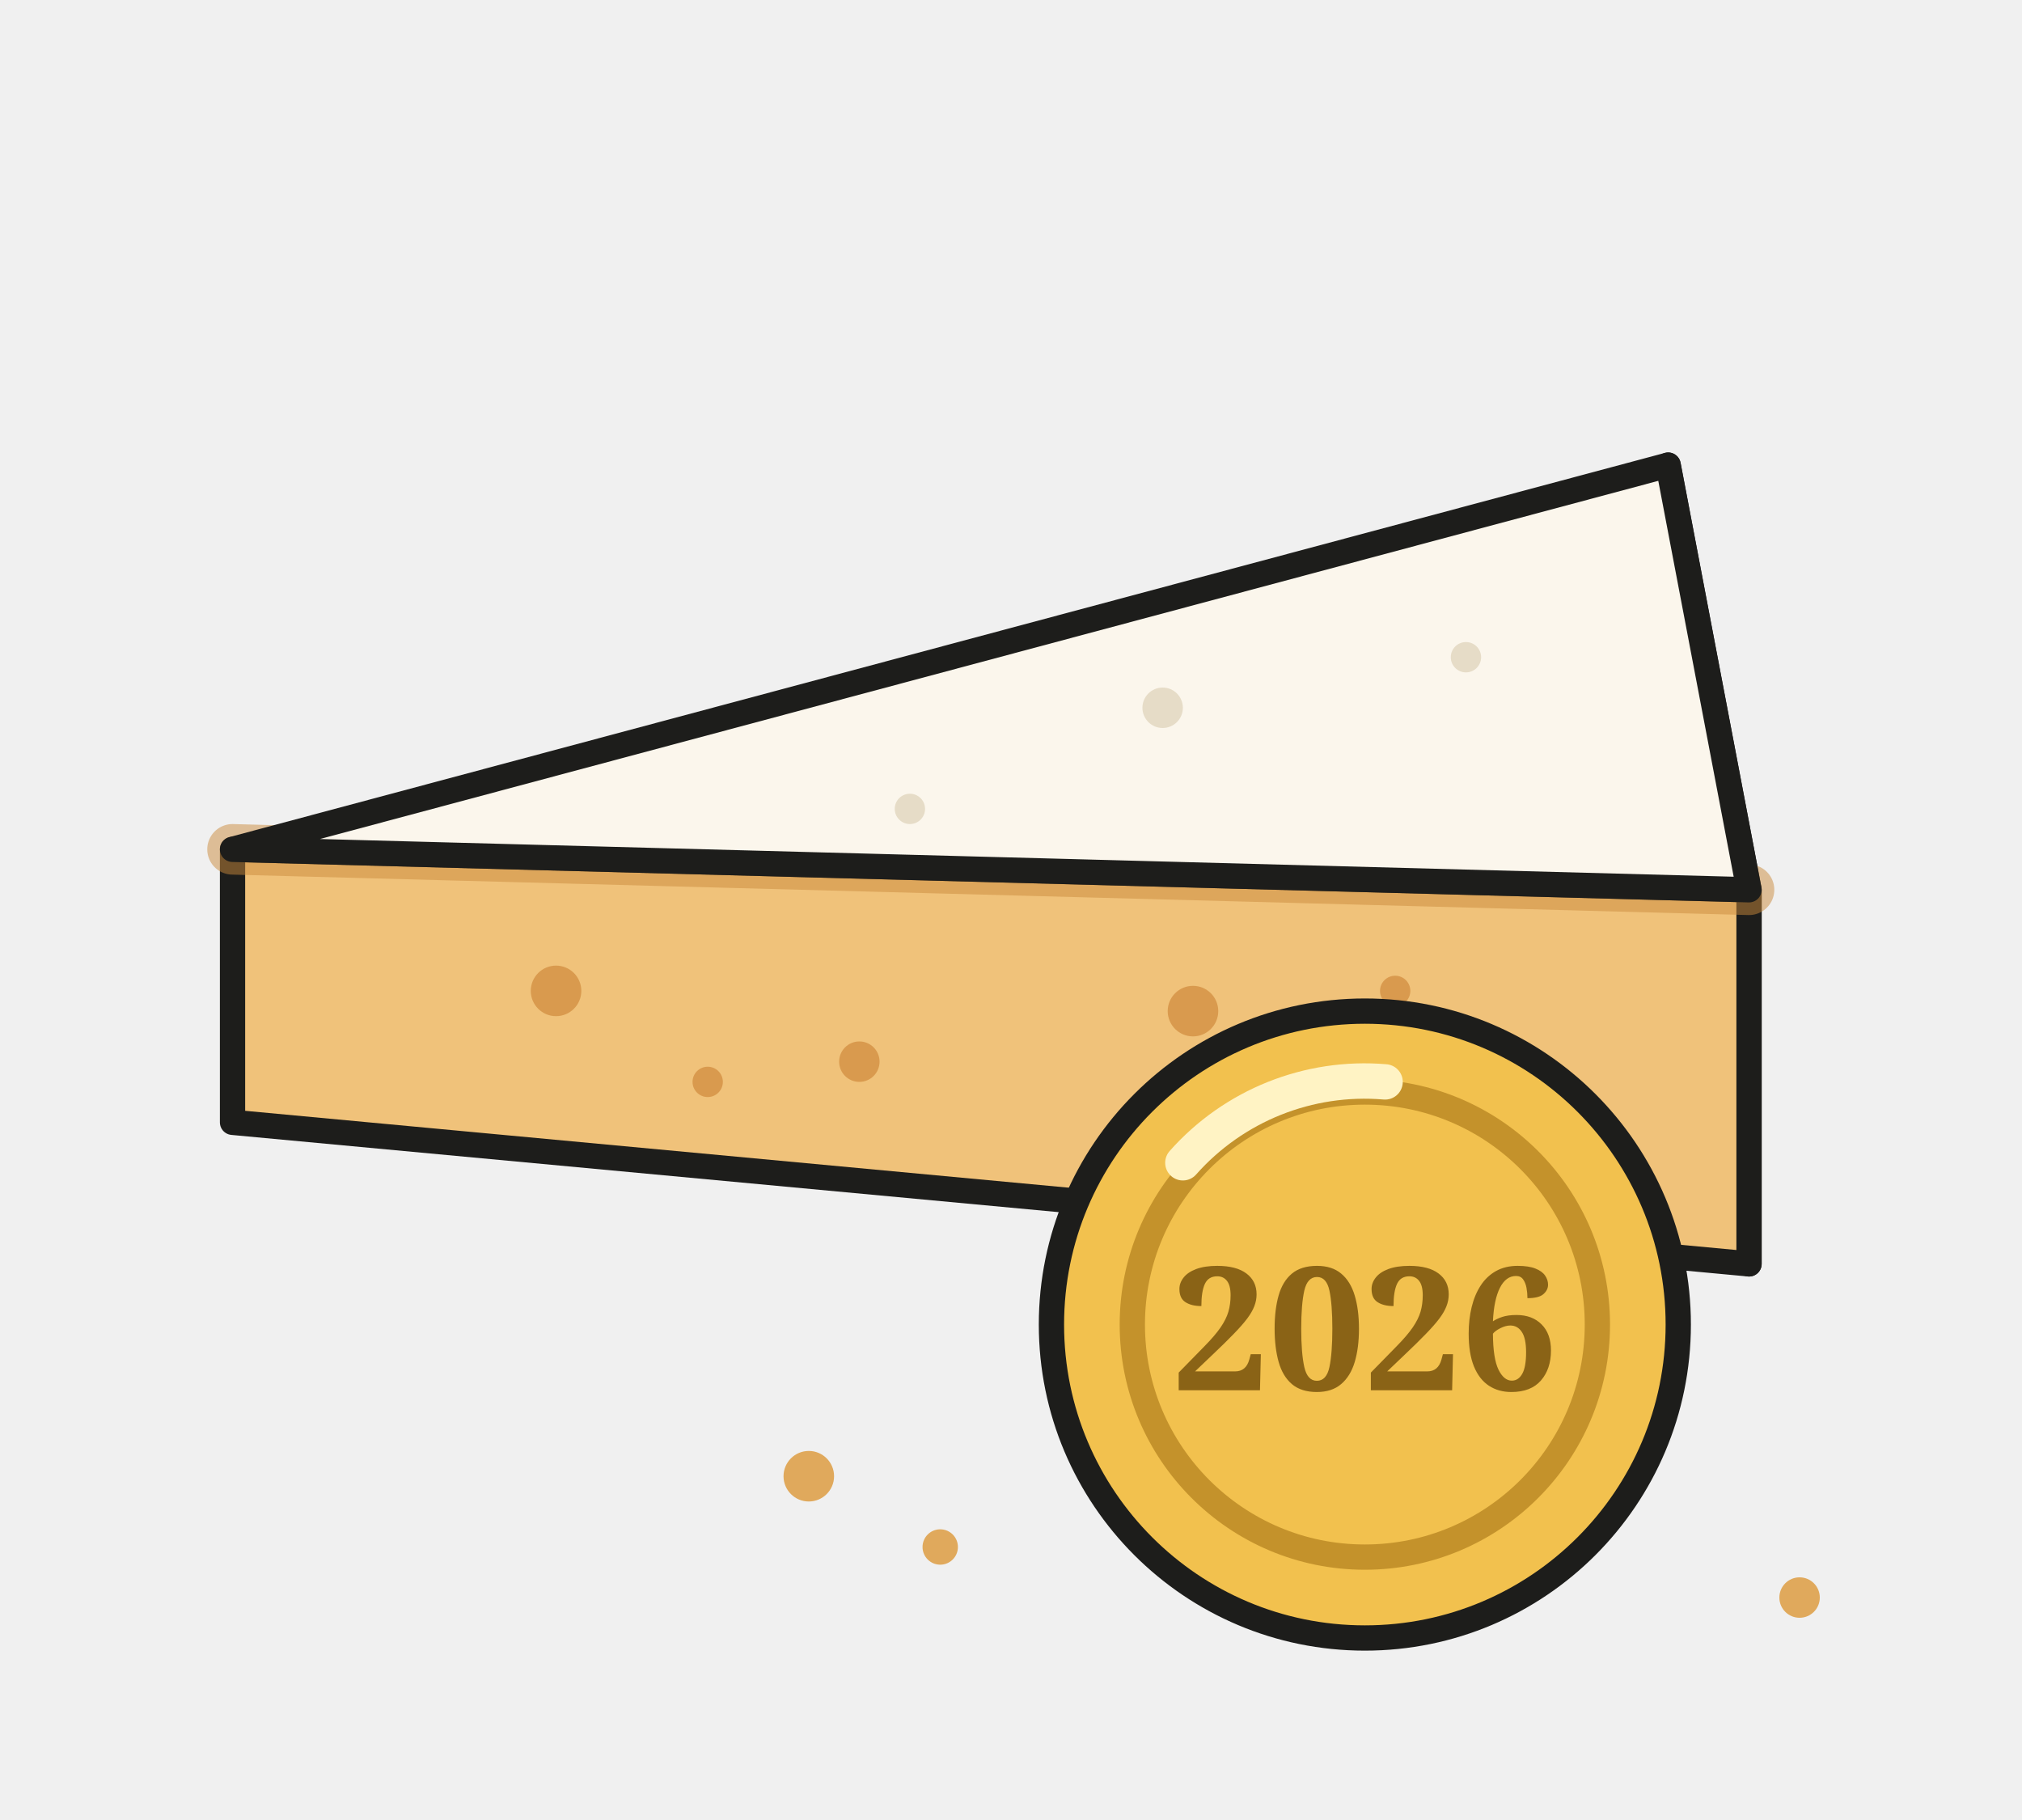
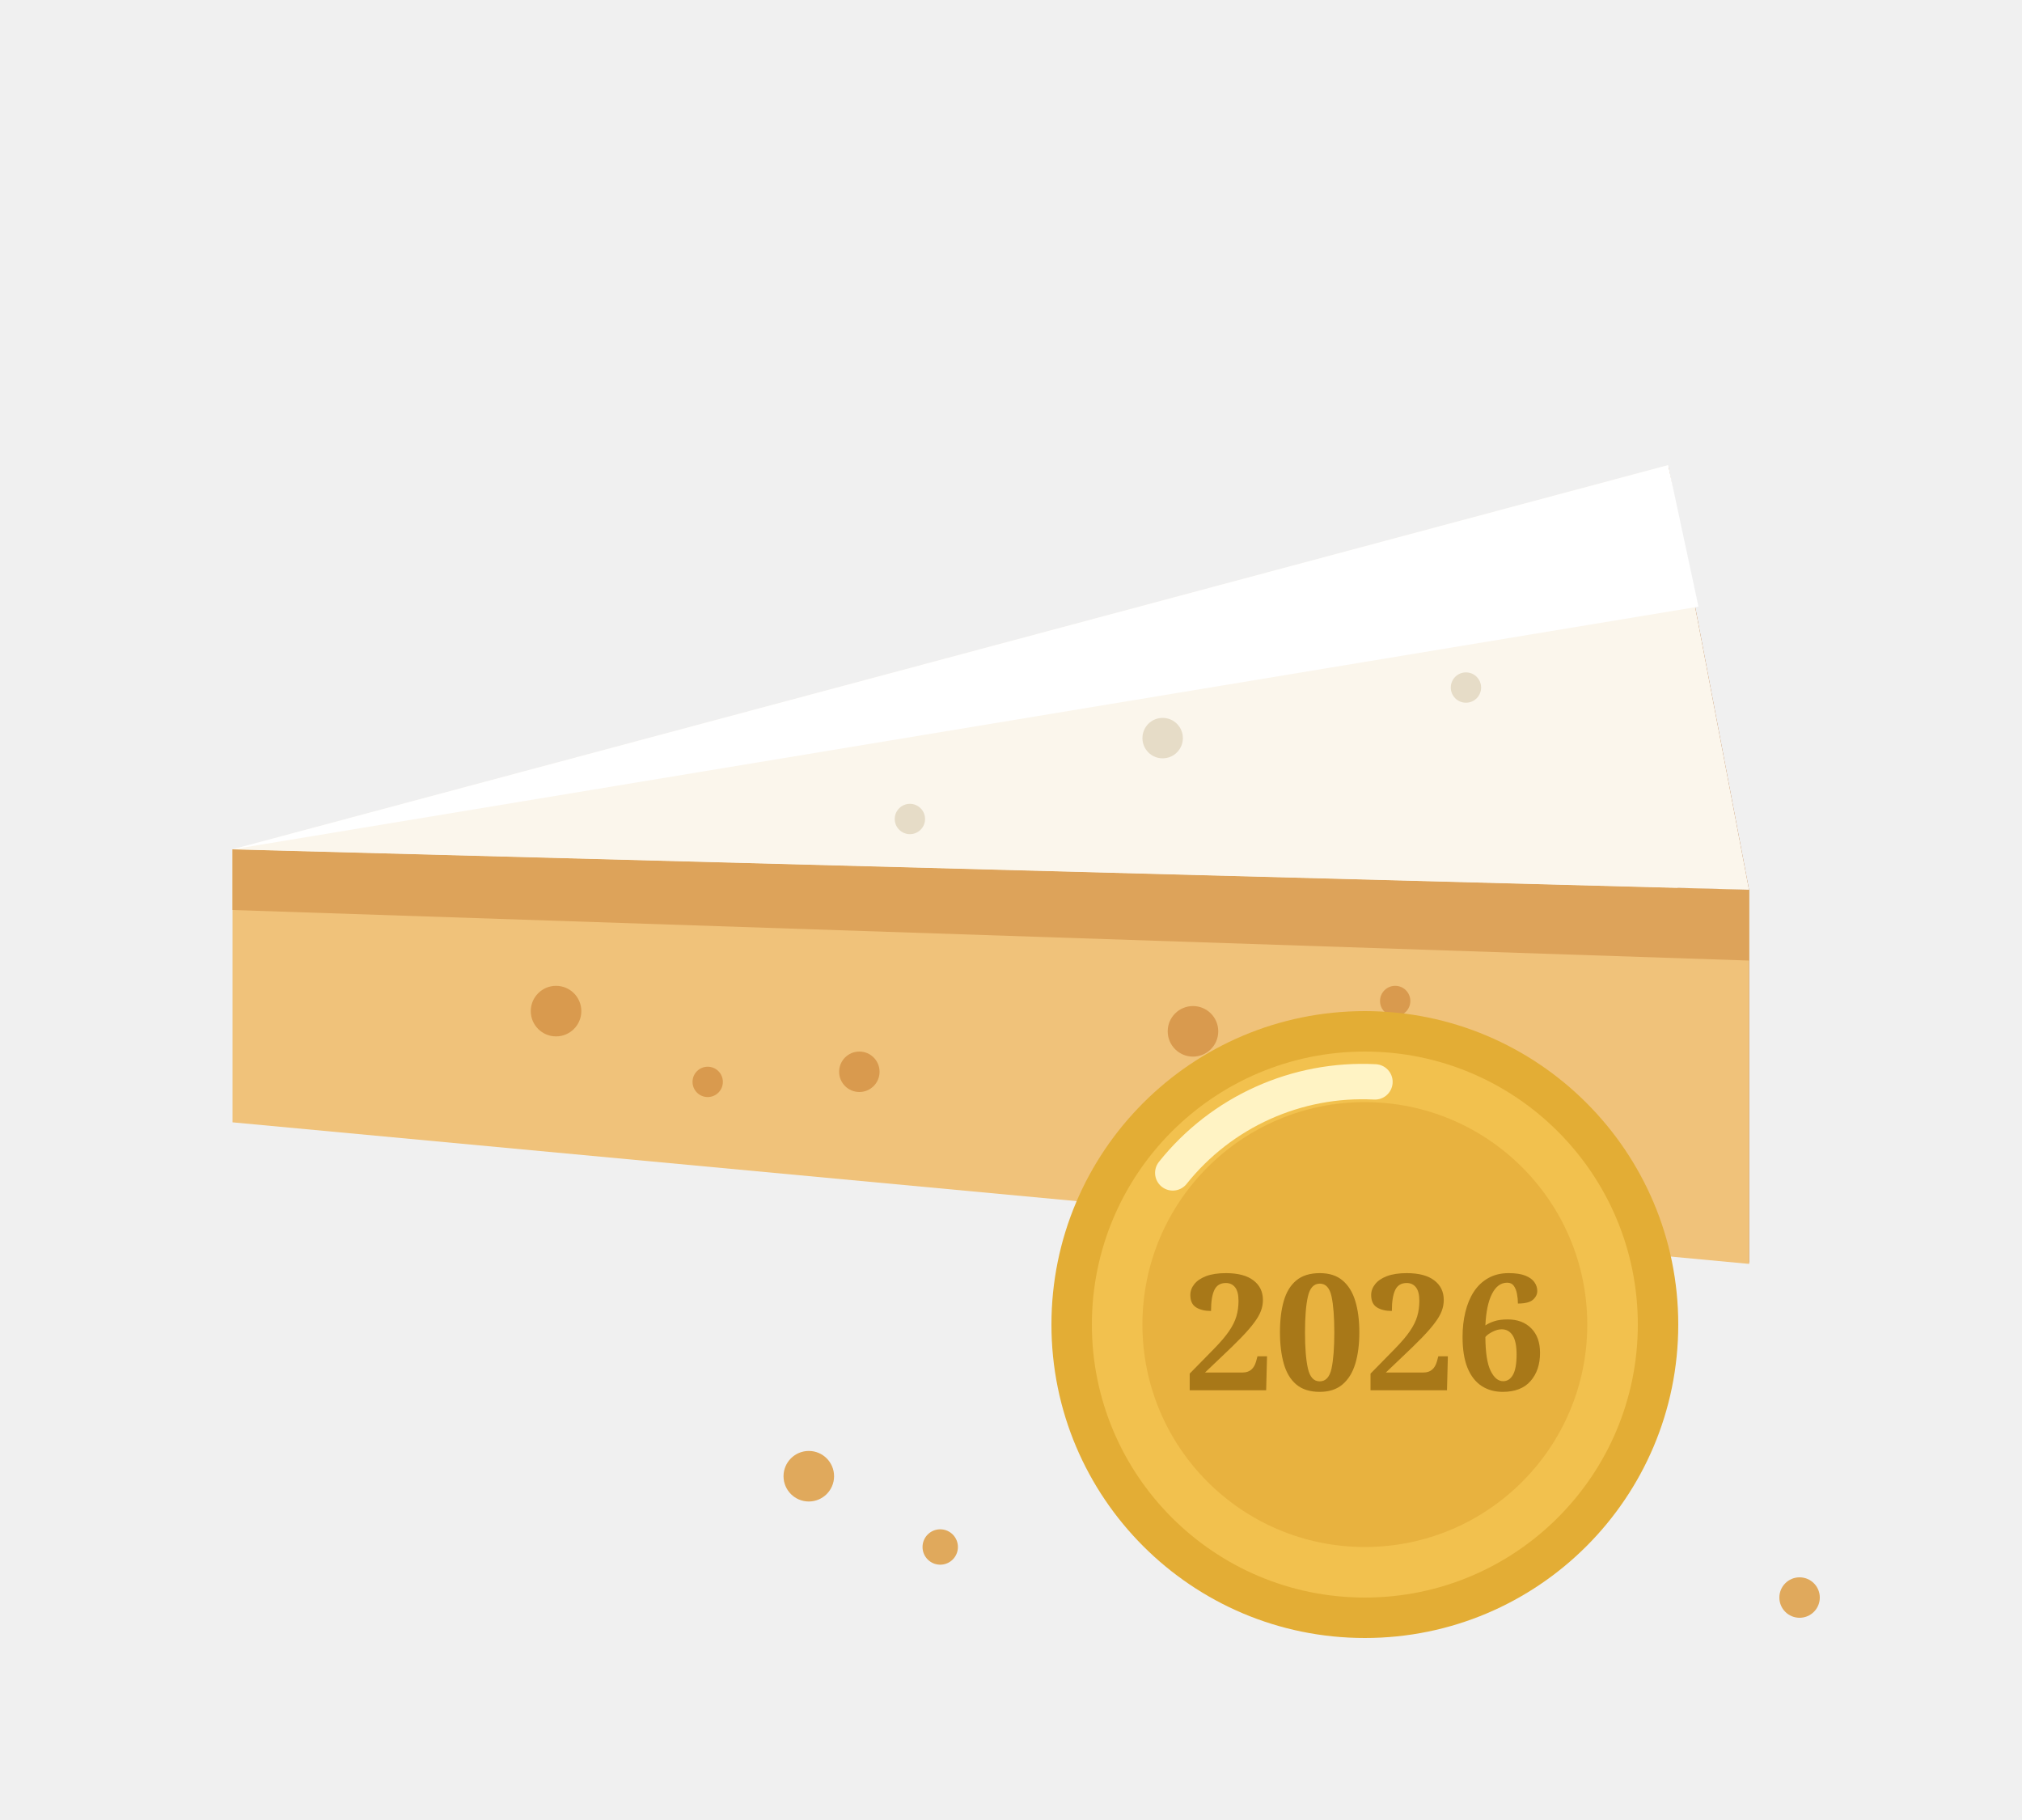
<svg xmlns="http://www.w3.org/2000/svg" viewBox="0 0 400 360">
-   <path d="M330 92 L346 176 L346 250 L330 166 Z" fill="#a85f22" stroke="#1d1d1b" stroke-width="5" stroke-linejoin="round" />
-   <path d="M46 168 L346 176 L346 250 L46 222 Z" fill="#f0c27a" stroke="#1d1d1b" stroke-width="5" stroke-linejoin="round" />
+   <path d="M330 92 L346 176 L346 250 L330 166 Z" fill="#a85f22" />
+   <path d="M46 168 L346 176 L346 250 L46 222 Z" fill="#f0c27a" />
+   <path d="M46 168 L346 176 L346 190 L46 180 Z" fill="#dda35a" />
  <g fill="#d99a4e">
-     <circle cx="110" cy="196" r="5" />
-     <circle cx="170" cy="210" r="4" />
-     <circle cx="236" cy="200" r="5" />
-     <circle cx="300" cy="222" r="4" />
+     <circle cx="110" cy="200" r="5" />
+     <circle cx="170" cy="212" r="4" />
+     <circle cx="236" cy="204" r="5" />
+     <circle cx="300" cy="224" r="4" />
    <circle cx="140" cy="214" r="3" />
-     <circle cx="276" cy="196" r="3" />
+     <circle cx="276" cy="198" r="3" />
  </g>
-   <path d="M46 168 L346 176" stroke="#c98a3c" stroke-width="10" stroke-linecap="round" opacity=".5" />
-   <path d="M46 168 L330 92 L346 176 Z" fill="#fbf6ec" stroke="#1d1d1b" stroke-width="5" stroke-linejoin="round" />
+   <path d="M46 168 L330 92 L346 176 Z" fill="#fbf6ec" />
+   <path d="M46 168 L330 92 L336 120 Z" fill="#ffffff" />
  <g fill="#e6dcc7">
-     <circle cx="230" cy="140" r="4" />
-     <circle cx="290" cy="130" r="3" />
-     <circle cx="180" cy="160" r="3" />
+     <circle cx="230" cy="146" r="4" />
+     <circle cx="290" cy="136" r="3" />
+     <circle cx="180" cy="162" r="3" />
  </g>
  <g transform="translate(270 262)">
-     <circle r="62" fill="#f2c14e" stroke="#1d1d1b" stroke-width="5" />
-     <circle r="46" fill="none" stroke="#c4922b" stroke-width="5" />
-     <text y="13" text-anchor="middle" font-family="Georgia, serif" font-size="34" font-weight="700" fill="#8a6316">2026</text>
-     <path d="M-36 -32 A 48 48 0 0 1 4 -48" fill="none" stroke="#fff3c4" stroke-width="7" stroke-linecap="round" />
+     <circle r="62" fill="#e3ad35" />
+     <circle r="54" fill="#f2c14e" />
+     <circle r="44" fill="#e8b23f" />
+     <text y="13" text-anchor="middle" font-family="Georgia, serif" font-size="32" font-weight="700" fill="#a87818">2026</text>
+     <path d="M-38 -30 A 48 48 0 0 1 2 -48" fill="none" stroke="#fff3c4" stroke-width="7" stroke-linecap="round" />
  </g>
  <g fill="#e0a95c">
    <circle cx="160" cy="292" r="5" />
    <circle cx="186" cy="306" r="3.5" />
    <circle cx="356" cy="316" r="4" />
  </g>
</svg>
